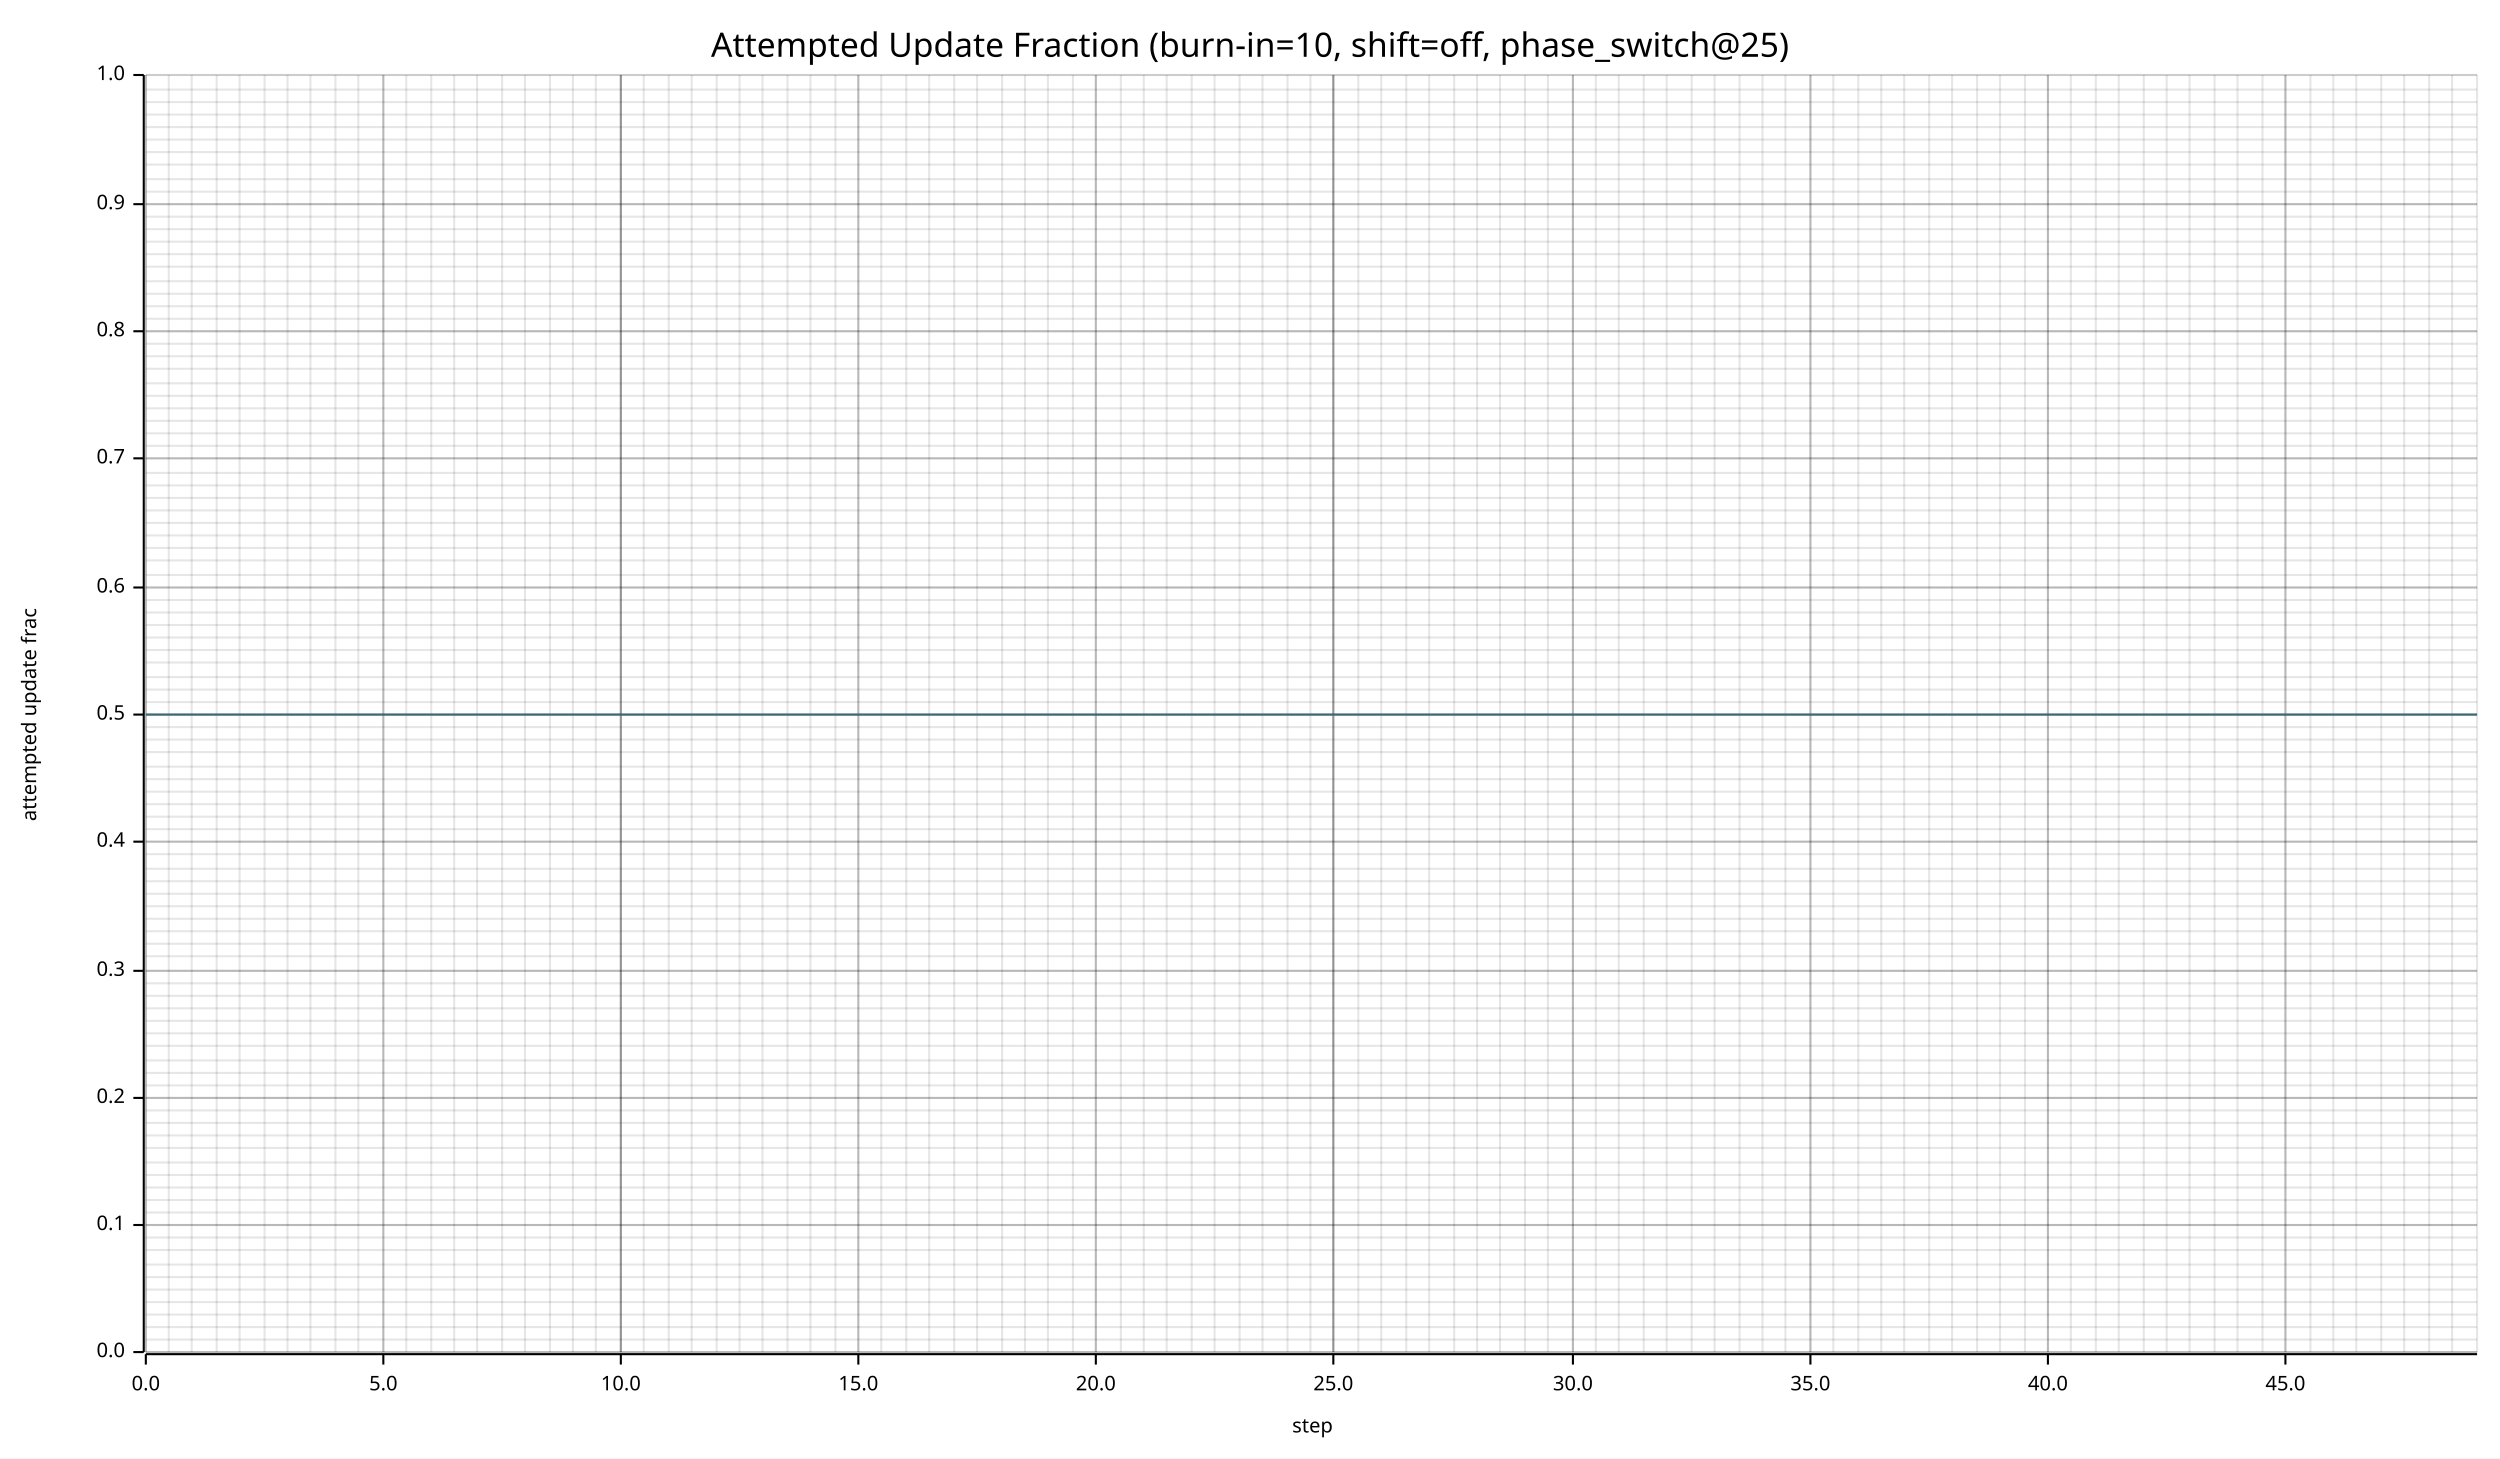
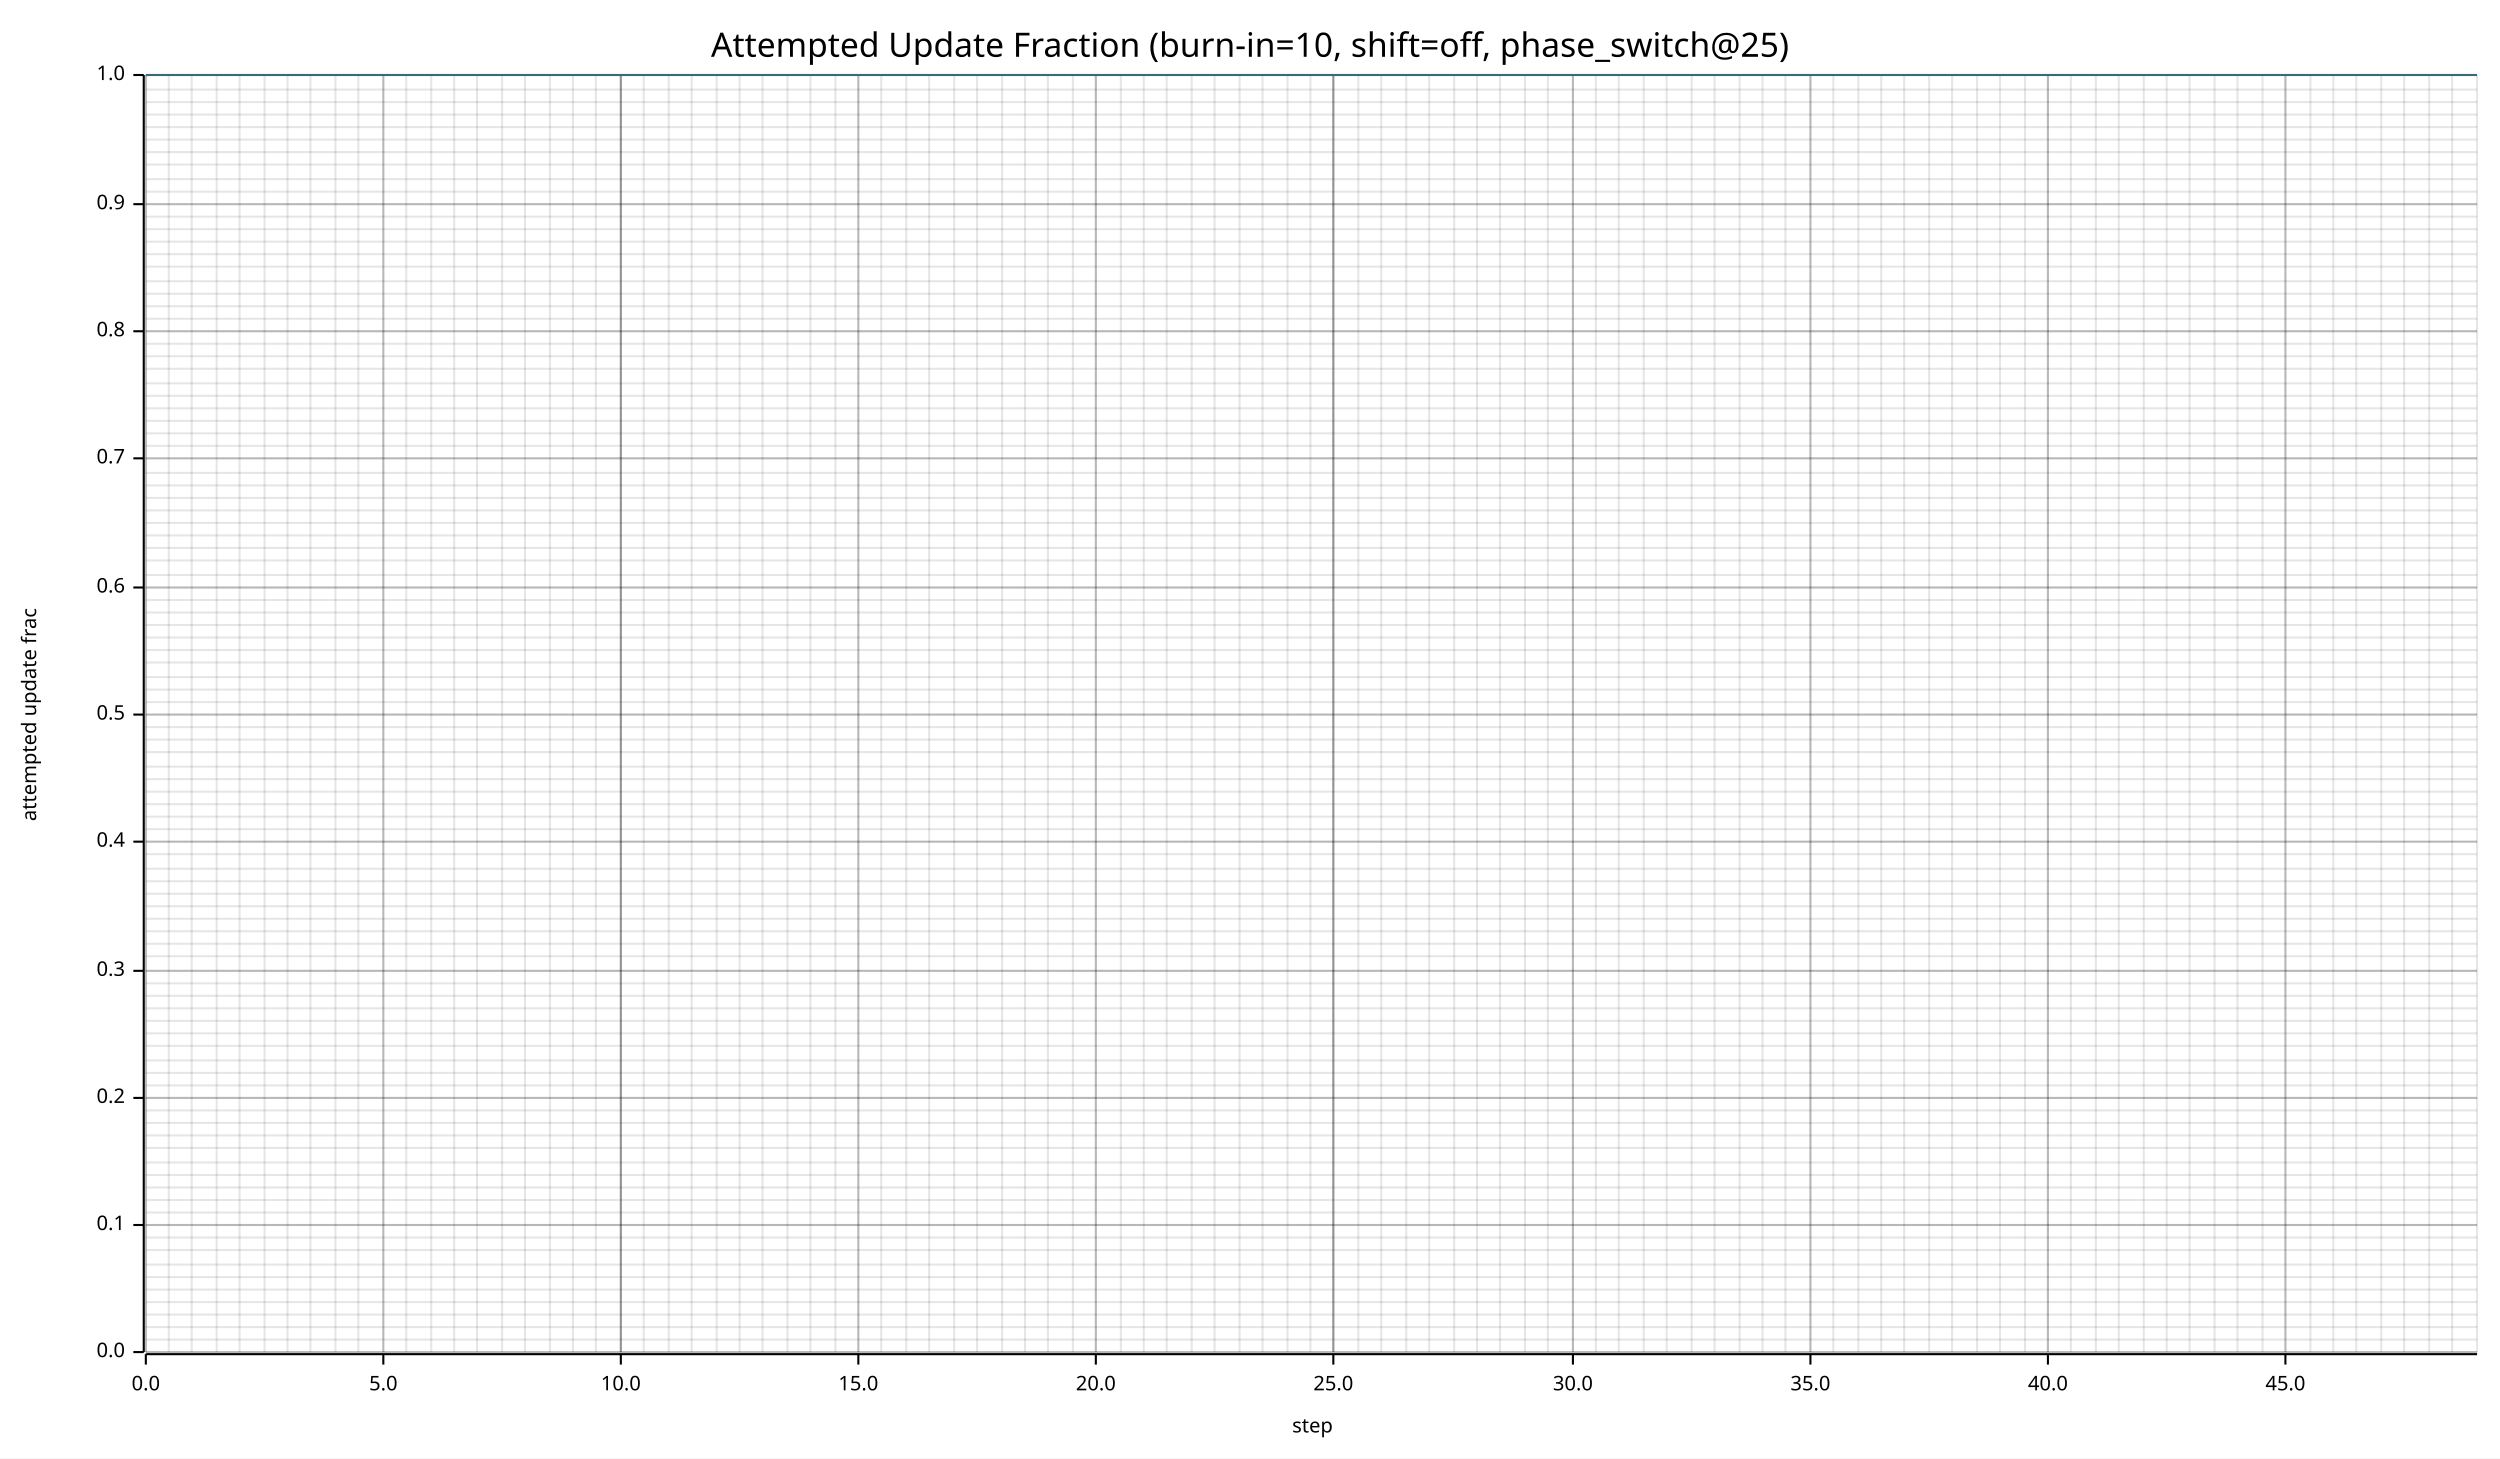
<svg xmlns="http://www.w3.org/2000/svg" width="1200" height="700" viewBox="0 0 1200 700">
  <rect x="0" y="0" width="1200" height="700" opacity="1" fill="#FFFFFF" stroke="none" />
  <text x="600" y="15" dy="0.76em" text-anchor="middle" font-family="sans-serif" font-size="16.129" opacity="1" fill="#000000">
Attempted Update Fraction (burn-in=10, shift=off, phase_switch@25)
</text>
  <line opacity="0.1" stroke="#000000" stroke-width="1" x1="70" y1="649" x2="70" y2="36" />
  <line opacity="0.1" stroke="#000000" stroke-width="1" x1="81" y1="649" x2="81" y2="36" />
  <line opacity="0.1" stroke="#000000" stroke-width="1" x1="92" y1="649" x2="92" y2="36" />
  <line opacity="0.1" stroke="#000000" stroke-width="1" x1="104" y1="649" x2="104" y2="36" />
  <line opacity="0.1" stroke="#000000" stroke-width="1" x1="115" y1="649" x2="115" y2="36" />
  <line opacity="0.1" stroke="#000000" stroke-width="1" x1="127" y1="649" x2="127" y2="36" />
  <line opacity="0.1" stroke="#000000" stroke-width="1" x1="138" y1="649" x2="138" y2="36" />
  <line opacity="0.1" stroke="#000000" stroke-width="1" x1="149" y1="649" x2="149" y2="36" />
  <line opacity="0.1" stroke="#000000" stroke-width="1" x1="161" y1="649" x2="161" y2="36" />
  <line opacity="0.1" stroke="#000000" stroke-width="1" x1="172" y1="649" x2="172" y2="36" />
  <line opacity="0.1" stroke="#000000" stroke-width="1" x1="184" y1="649" x2="184" y2="36" />
  <line opacity="0.1" stroke="#000000" stroke-width="1" x1="195" y1="649" x2="195" y2="36" />
  <line opacity="0.1" stroke="#000000" stroke-width="1" x1="207" y1="649" x2="207" y2="36" />
  <line opacity="0.1" stroke="#000000" stroke-width="1" x1="218" y1="649" x2="218" y2="36" />
  <line opacity="0.1" stroke="#000000" stroke-width="1" x1="229" y1="649" x2="229" y2="36" />
  <line opacity="0.1" stroke="#000000" stroke-width="1" x1="241" y1="649" x2="241" y2="36" />
  <line opacity="0.1" stroke="#000000" stroke-width="1" x1="252" y1="649" x2="252" y2="36" />
  <line opacity="0.1" stroke="#000000" stroke-width="1" x1="264" y1="649" x2="264" y2="36" />
  <line opacity="0.1" stroke="#000000" stroke-width="1" x1="275" y1="649" x2="275" y2="36" />
  <line opacity="0.1" stroke="#000000" stroke-width="1" x1="286" y1="649" x2="286" y2="36" />
  <line opacity="0.1" stroke="#000000" stroke-width="1" x1="298" y1="649" x2="298" y2="36" />
  <line opacity="0.1" stroke="#000000" stroke-width="1" x1="309" y1="649" x2="309" y2="36" />
  <line opacity="0.1" stroke="#000000" stroke-width="1" x1="321" y1="649" x2="321" y2="36" />
  <line opacity="0.1" stroke="#000000" stroke-width="1" x1="332" y1="649" x2="332" y2="36" />
  <line opacity="0.1" stroke="#000000" stroke-width="1" x1="344" y1="649" x2="344" y2="36" />
  <line opacity="0.1" stroke="#000000" stroke-width="1" x1="355" y1="649" x2="355" y2="36" />
  <line opacity="0.1" stroke="#000000" stroke-width="1" x1="366" y1="649" x2="366" y2="36" />
  <line opacity="0.1" stroke="#000000" stroke-width="1" x1="378" y1="649" x2="378" y2="36" />
  <line opacity="0.1" stroke="#000000" stroke-width="1" x1="389" y1="649" x2="389" y2="36" />
  <line opacity="0.1" stroke="#000000" stroke-width="1" x1="401" y1="649" x2="401" y2="36" />
  <line opacity="0.1" stroke="#000000" stroke-width="1" x1="412" y1="649" x2="412" y2="36" />
  <line opacity="0.1" stroke="#000000" stroke-width="1" x1="423" y1="649" x2="423" y2="36" />
  <line opacity="0.1" stroke="#000000" stroke-width="1" x1="435" y1="649" x2="435" y2="36" />
  <line opacity="0.1" stroke="#000000" stroke-width="1" x1="446" y1="649" x2="446" y2="36" />
  <line opacity="0.1" stroke="#000000" stroke-width="1" x1="458" y1="649" x2="458" y2="36" />
  <line opacity="0.1" stroke="#000000" stroke-width="1" x1="469" y1="649" x2="469" y2="36" />
  <line opacity="0.1" stroke="#000000" stroke-width="1" x1="481" y1="649" x2="481" y2="36" />
  <line opacity="0.1" stroke="#000000" stroke-width="1" x1="492" y1="649" x2="492" y2="36" />
  <line opacity="0.1" stroke="#000000" stroke-width="1" x1="503" y1="649" x2="503" y2="36" />
  <line opacity="0.1" stroke="#000000" stroke-width="1" x1="515" y1="649" x2="515" y2="36" />
  <line opacity="0.1" stroke="#000000" stroke-width="1" x1="526" y1="649" x2="526" y2="36" />
  <line opacity="0.1" stroke="#000000" stroke-width="1" x1="538" y1="649" x2="538" y2="36" />
  <line opacity="0.1" stroke="#000000" stroke-width="1" x1="549" y1="649" x2="549" y2="36" />
  <line opacity="0.1" stroke="#000000" stroke-width="1" x1="560" y1="649" x2="560" y2="36" />
  <line opacity="0.1" stroke="#000000" stroke-width="1" x1="572" y1="649" x2="572" y2="36" />
  <line opacity="0.1" stroke="#000000" stroke-width="1" x1="583" y1="649" x2="583" y2="36" />
  <line opacity="0.1" stroke="#000000" stroke-width="1" x1="595" y1="649" x2="595" y2="36" />
  <line opacity="0.1" stroke="#000000" stroke-width="1" x1="606" y1="649" x2="606" y2="36" />
  <line opacity="0.1" stroke="#000000" stroke-width="1" x1="618" y1="649" x2="618" y2="36" />
  <line opacity="0.1" stroke="#000000" stroke-width="1" x1="629" y1="649" x2="629" y2="36" />
  <line opacity="0.1" stroke="#000000" stroke-width="1" x1="640" y1="649" x2="640" y2="36" />
  <line opacity="0.1" stroke="#000000" stroke-width="1" x1="652" y1="649" x2="652" y2="36" />
  <line opacity="0.1" stroke="#000000" stroke-width="1" x1="663" y1="649" x2="663" y2="36" />
  <line opacity="0.1" stroke="#000000" stroke-width="1" x1="675" y1="649" x2="675" y2="36" />
  <line opacity="0.1" stroke="#000000" stroke-width="1" x1="686" y1="649" x2="686" y2="36" />
  <line opacity="0.1" stroke="#000000" stroke-width="1" x1="698" y1="649" x2="698" y2="36" />
  <line opacity="0.1" stroke="#000000" stroke-width="1" x1="709" y1="649" x2="709" y2="36" />
  <line opacity="0.1" stroke="#000000" stroke-width="1" x1="720" y1="649" x2="720" y2="36" />
  <line opacity="0.1" stroke="#000000" stroke-width="1" x1="732" y1="649" x2="732" y2="36" />
  <line opacity="0.1" stroke="#000000" stroke-width="1" x1="743" y1="649" x2="743" y2="36" />
  <line opacity="0.1" stroke="#000000" stroke-width="1" x1="755" y1="649" x2="755" y2="36" />
  <line opacity="0.1" stroke="#000000" stroke-width="1" x1="766" y1="649" x2="766" y2="36" />
  <line opacity="0.1" stroke="#000000" stroke-width="1" x1="777" y1="649" x2="777" y2="36" />
  <line opacity="0.1" stroke="#000000" stroke-width="1" x1="789" y1="649" x2="789" y2="36" />
  <line opacity="0.1" stroke="#000000" stroke-width="1" x1="800" y1="649" x2="800" y2="36" />
  <line opacity="0.1" stroke="#000000" stroke-width="1" x1="812" y1="649" x2="812" y2="36" />
  <line opacity="0.1" stroke="#000000" stroke-width="1" x1="823" y1="649" x2="823" y2="36" />
  <line opacity="0.1" stroke="#000000" stroke-width="1" x1="835" y1="649" x2="835" y2="36" />
  <line opacity="0.1" stroke="#000000" stroke-width="1" x1="846" y1="649" x2="846" y2="36" />
  <line opacity="0.1" stroke="#000000" stroke-width="1" x1="857" y1="649" x2="857" y2="36" />
  <line opacity="0.1" stroke="#000000" stroke-width="1" x1="869" y1="649" x2="869" y2="36" />
  <line opacity="0.1" stroke="#000000" stroke-width="1" x1="880" y1="649" x2="880" y2="36" />
  <line opacity="0.1" stroke="#000000" stroke-width="1" x1="892" y1="649" x2="892" y2="36" />
  <line opacity="0.1" stroke="#000000" stroke-width="1" x1="903" y1="649" x2="903" y2="36" />
  <line opacity="0.1" stroke="#000000" stroke-width="1" x1="914" y1="649" x2="914" y2="36" />
  <line opacity="0.1" stroke="#000000" stroke-width="1" x1="926" y1="649" x2="926" y2="36" />
  <line opacity="0.1" stroke="#000000" stroke-width="1" x1="937" y1="649" x2="937" y2="36" />
  <line opacity="0.1" stroke="#000000" stroke-width="1" x1="949" y1="649" x2="949" y2="36" />
  <line opacity="0.1" stroke="#000000" stroke-width="1" x1="960" y1="649" x2="960" y2="36" />
  <line opacity="0.1" stroke="#000000" stroke-width="1" x1="972" y1="649" x2="972" y2="36" />
  <line opacity="0.1" stroke="#000000" stroke-width="1" x1="983" y1="649" x2="983" y2="36" />
  <line opacity="0.1" stroke="#000000" stroke-width="1" x1="994" y1="649" x2="994" y2="36" />
  <line opacity="0.1" stroke="#000000" stroke-width="1" x1="1006" y1="649" x2="1006" y2="36" />
  <line opacity="0.1" stroke="#000000" stroke-width="1" x1="1017" y1="649" x2="1017" y2="36" />
  <line opacity="0.1" stroke="#000000" stroke-width="1" x1="1029" y1="649" x2="1029" y2="36" />
  <line opacity="0.1" stroke="#000000" stroke-width="1" x1="1040" y1="649" x2="1040" y2="36" />
  <line opacity="0.1" stroke="#000000" stroke-width="1" x1="1051" y1="649" x2="1051" y2="36" />
  <line opacity="0.1" stroke="#000000" stroke-width="1" x1="1063" y1="649" x2="1063" y2="36" />
  <line opacity="0.1" stroke="#000000" stroke-width="1" x1="1074" y1="649" x2="1074" y2="36" />
  <line opacity="0.1" stroke="#000000" stroke-width="1" x1="1086" y1="649" x2="1086" y2="36" />
  <line opacity="0.1" stroke="#000000" stroke-width="1" x1="1097" y1="649" x2="1097" y2="36" />
  <line opacity="0.1" stroke="#000000" stroke-width="1" x1="1109" y1="649" x2="1109" y2="36" />
  <line opacity="0.1" stroke="#000000" stroke-width="1" x1="1120" y1="649" x2="1120" y2="36" />
  <line opacity="0.1" stroke="#000000" stroke-width="1" x1="1131" y1="649" x2="1131" y2="36" />
  <line opacity="0.1" stroke="#000000" stroke-width="1" x1="1143" y1="649" x2="1143" y2="36" />
  <line opacity="0.1" stroke="#000000" stroke-width="1" x1="1154" y1="649" x2="1154" y2="36" />
  <line opacity="0.1" stroke="#000000" stroke-width="1" x1="1166" y1="649" x2="1166" y2="36" />
  <line opacity="0.1" stroke="#000000" stroke-width="1" x1="1177" y1="649" x2="1177" y2="36" />
  <line opacity="0.1" stroke="#000000" stroke-width="1" x1="1189" y1="649" x2="1189" y2="36" />
  <line opacity="0.1" stroke="#000000" stroke-width="1" x1="70" y1="649" x2="1189" y2="649" />
  <line opacity="0.1" stroke="#000000" stroke-width="1" x1="70" y1="643" x2="1189" y2="643" />
  <line opacity="0.1" stroke="#000000" stroke-width="1" x1="70" y1="637" x2="1189" y2="637" />
  <line opacity="0.1" stroke="#000000" stroke-width="1" x1="70" y1="631" x2="1189" y2="631" />
  <line opacity="0.1" stroke="#000000" stroke-width="1" x1="70" y1="625" x2="1189" y2="625" />
  <line opacity="0.1" stroke="#000000" stroke-width="1" x1="70" y1="619" x2="1189" y2="619" />
  <line opacity="0.1" stroke="#000000" stroke-width="1" x1="70" y1="613" x2="1189" y2="613" />
  <line opacity="0.1" stroke="#000000" stroke-width="1" x1="70" y1="607" x2="1189" y2="607" />
  <line opacity="0.1" stroke="#000000" stroke-width="1" x1="70" y1="600" x2="1189" y2="600" />
  <line opacity="0.1" stroke="#000000" stroke-width="1" x1="70" y1="594" x2="1189" y2="594" />
  <line opacity="0.1" stroke="#000000" stroke-width="1" x1="70" y1="588" x2="1189" y2="588" />
  <line opacity="0.1" stroke="#000000" stroke-width="1" x1="70" y1="582" x2="1189" y2="582" />
  <line opacity="0.1" stroke="#000000" stroke-width="1" x1="70" y1="576" x2="1189" y2="576" />
  <line opacity="0.1" stroke="#000000" stroke-width="1" x1="70" y1="570" x2="1189" y2="570" />
  <line opacity="0.1" stroke="#000000" stroke-width="1" x1="70" y1="564" x2="1189" y2="564" />
  <line opacity="0.1" stroke="#000000" stroke-width="1" x1="70" y1="558" x2="1189" y2="558" />
  <line opacity="0.1" stroke="#000000" stroke-width="1" x1="70" y1="551" x2="1189" y2="551" />
  <line opacity="0.1" stroke="#000000" stroke-width="1" x1="70" y1="545" x2="1189" y2="545" />
  <line opacity="0.1" stroke="#000000" stroke-width="1" x1="70" y1="539" x2="1189" y2="539" />
  <line opacity="0.1" stroke="#000000" stroke-width="1" x1="70" y1="533" x2="1189" y2="533" />
  <line opacity="0.1" stroke="#000000" stroke-width="1" x1="70" y1="527" x2="1189" y2="527" />
  <line opacity="0.1" stroke="#000000" stroke-width="1" x1="70" y1="521" x2="1189" y2="521" />
  <line opacity="0.1" stroke="#000000" stroke-width="1" x1="70" y1="515" x2="1189" y2="515" />
  <line opacity="0.1" stroke="#000000" stroke-width="1" x1="70" y1="509" x2="1189" y2="509" />
  <line opacity="0.1" stroke="#000000" stroke-width="1" x1="70" y1="502" x2="1189" y2="502" />
  <line opacity="0.1" stroke="#000000" stroke-width="1" x1="70" y1="496" x2="1189" y2="496" />
  <line opacity="0.1" stroke="#000000" stroke-width="1" x1="70" y1="490" x2="1189" y2="490" />
  <line opacity="0.1" stroke="#000000" stroke-width="1" x1="70" y1="484" x2="1189" y2="484" />
  <line opacity="0.1" stroke="#000000" stroke-width="1" x1="70" y1="478" x2="1189" y2="478" />
  <line opacity="0.1" stroke="#000000" stroke-width="1" x1="70" y1="472" x2="1189" y2="472" />
  <line opacity="0.1" stroke="#000000" stroke-width="1" x1="70" y1="466" x2="1189" y2="466" />
  <line opacity="0.1" stroke="#000000" stroke-width="1" x1="70" y1="459" x2="1189" y2="459" />
  <line opacity="0.1" stroke="#000000" stroke-width="1" x1="70" y1="453" x2="1189" y2="453" />
  <line opacity="0.1" stroke="#000000" stroke-width="1" x1="70" y1="447" x2="1189" y2="447" />
  <line opacity="0.1" stroke="#000000" stroke-width="1" x1="70" y1="441" x2="1189" y2="441" />
  <line opacity="0.1" stroke="#000000" stroke-width="1" x1="70" y1="435" x2="1189" y2="435" />
  <line opacity="0.1" stroke="#000000" stroke-width="1" x1="70" y1="429" x2="1189" y2="429" />
  <line opacity="0.1" stroke="#000000" stroke-width="1" x1="70" y1="423" x2="1189" y2="423" />
  <line opacity="0.1" stroke="#000000" stroke-width="1" x1="70" y1="417" x2="1189" y2="417" />
  <line opacity="0.1" stroke="#000000" stroke-width="1" x1="70" y1="410" x2="1189" y2="410" />
  <line opacity="0.1" stroke="#000000" stroke-width="1" x1="70" y1="404" x2="1189" y2="404" />
  <line opacity="0.1" stroke="#000000" stroke-width="1" x1="70" y1="398" x2="1189" y2="398" />
  <line opacity="0.1" stroke="#000000" stroke-width="1" x1="70" y1="392" x2="1189" y2="392" />
  <line opacity="0.1" stroke="#000000" stroke-width="1" x1="70" y1="386" x2="1189" y2="386" />
  <line opacity="0.1" stroke="#000000" stroke-width="1" x1="70" y1="380" x2="1189" y2="380" />
  <line opacity="0.1" stroke="#000000" stroke-width="1" x1="70" y1="374" x2="1189" y2="374" />
  <line opacity="0.1" stroke="#000000" stroke-width="1" x1="70" y1="368" x2="1189" y2="368" />
  <line opacity="0.1" stroke="#000000" stroke-width="1" x1="70" y1="361" x2="1189" y2="361" />
  <line opacity="0.1" stroke="#000000" stroke-width="1" x1="70" y1="355" x2="1189" y2="355" />
  <line opacity="0.1" stroke="#000000" stroke-width="1" x1="70" y1="349" x2="1189" y2="349" />
  <line opacity="0.1" stroke="#000000" stroke-width="1" x1="70" y1="343" x2="1189" y2="343" />
  <line opacity="0.1" stroke="#000000" stroke-width="1" x1="70" y1="337" x2="1189" y2="337" />
  <line opacity="0.1" stroke="#000000" stroke-width="1" x1="70" y1="331" x2="1189" y2="331" />
  <line opacity="0.1" stroke="#000000" stroke-width="1" x1="70" y1="325" x2="1189" y2="325" />
  <line opacity="0.1" stroke="#000000" stroke-width="1" x1="70" y1="318" x2="1189" y2="318" />
  <line opacity="0.1" stroke="#000000" stroke-width="1" x1="70" y1="312" x2="1189" y2="312" />
  <line opacity="0.1" stroke="#000000" stroke-width="1" x1="70" y1="306" x2="1189" y2="306" />
  <line opacity="0.1" stroke="#000000" stroke-width="1" x1="70" y1="300" x2="1189" y2="300" />
  <line opacity="0.1" stroke="#000000" stroke-width="1" x1="70" y1="294" x2="1189" y2="294" />
  <line opacity="0.1" stroke="#000000" stroke-width="1" x1="70" y1="288" x2="1189" y2="288" />
  <line opacity="0.1" stroke="#000000" stroke-width="1" x1="70" y1="282" x2="1189" y2="282" />
  <line opacity="0.1" stroke="#000000" stroke-width="1" x1="70" y1="276" x2="1189" y2="276" />
  <line opacity="0.1" stroke="#000000" stroke-width="1" x1="70" y1="269" x2="1189" y2="269" />
  <line opacity="0.1" stroke="#000000" stroke-width="1" x1="70" y1="263" x2="1189" y2="263" />
  <line opacity="0.1" stroke="#000000" stroke-width="1" x1="70" y1="257" x2="1189" y2="257" />
  <line opacity="0.1" stroke="#000000" stroke-width="1" x1="70" y1="251" x2="1189" y2="251" />
  <line opacity="0.1" stroke="#000000" stroke-width="1" x1="70" y1="245" x2="1189" y2="245" />
  <line opacity="0.1" stroke="#000000" stroke-width="1" x1="70" y1="239" x2="1189" y2="239" />
  <line opacity="0.1" stroke="#000000" stroke-width="1" x1="70" y1="233" x2="1189" y2="233" />
  <line opacity="0.1" stroke="#000000" stroke-width="1" x1="70" y1="227" x2="1189" y2="227" />
  <line opacity="0.1" stroke="#000000" stroke-width="1" x1="70" y1="220" x2="1189" y2="220" />
  <line opacity="0.1" stroke="#000000" stroke-width="1" x1="70" y1="214" x2="1189" y2="214" />
  <line opacity="0.1" stroke="#000000" stroke-width="1" x1="70" y1="208" x2="1189" y2="208" />
  <line opacity="0.1" stroke="#000000" stroke-width="1" x1="70" y1="202" x2="1189" y2="202" />
  <line opacity="0.1" stroke="#000000" stroke-width="1" x1="70" y1="196" x2="1189" y2="196" />
  <line opacity="0.1" stroke="#000000" stroke-width="1" x1="70" y1="190" x2="1189" y2="190" />
  <line opacity="0.1" stroke="#000000" stroke-width="1" x1="70" y1="184" x2="1189" y2="184" />
  <line opacity="0.1" stroke="#000000" stroke-width="1" x1="70" y1="177" x2="1189" y2="177" />
  <line opacity="0.1" stroke="#000000" stroke-width="1" x1="70" y1="171" x2="1189" y2="171" />
  <line opacity="0.1" stroke="#000000" stroke-width="1" x1="70" y1="165" x2="1189" y2="165" />
  <line opacity="0.1" stroke="#000000" stroke-width="1" x1="70" y1="159" x2="1189" y2="159" />
  <line opacity="0.1" stroke="#000000" stroke-width="1" x1="70" y1="153" x2="1189" y2="153" />
  <line opacity="0.1" stroke="#000000" stroke-width="1" x1="70" y1="147" x2="1189" y2="147" />
  <line opacity="0.1" stroke="#000000" stroke-width="1" x1="70" y1="141" x2="1189" y2="141" />
  <line opacity="0.1" stroke="#000000" stroke-width="1" x1="70" y1="135" x2="1189" y2="135" />
  <line opacity="0.1" stroke="#000000" stroke-width="1" x1="70" y1="128" x2="1189" y2="128" />
  <line opacity="0.1" stroke="#000000" stroke-width="1" x1="70" y1="122" x2="1189" y2="122" />
  <line opacity="0.1" stroke="#000000" stroke-width="1" x1="70" y1="116" x2="1189" y2="116" />
  <line opacity="0.1" stroke="#000000" stroke-width="1" x1="70" y1="110" x2="1189" y2="110" />
  <line opacity="0.1" stroke="#000000" stroke-width="1" x1="70" y1="104" x2="1189" y2="104" />
  <line opacity="0.1" stroke="#000000" stroke-width="1" x1="70" y1="98" x2="1189" y2="98" />
  <line opacity="0.1" stroke="#000000" stroke-width="1" x1="70" y1="92" x2="1189" y2="92" />
  <line opacity="0.1" stroke="#000000" stroke-width="1" x1="70" y1="86" x2="1189" y2="86" />
  <line opacity="0.1" stroke="#000000" stroke-width="1" x1="70" y1="79" x2="1189" y2="79" />
  <line opacity="0.1" stroke="#000000" stroke-width="1" x1="70" y1="73" x2="1189" y2="73" />
  <line opacity="0.1" stroke="#000000" stroke-width="1" x1="70" y1="67" x2="1189" y2="67" />
  <line opacity="0.1" stroke="#000000" stroke-width="1" x1="70" y1="61" x2="1189" y2="61" />
  <line opacity="0.1" stroke="#000000" stroke-width="1" x1="70" y1="55" x2="1189" y2="55" />
  <line opacity="0.1" stroke="#000000" stroke-width="1" x1="70" y1="49" x2="1189" y2="49" />
  <line opacity="0.1" stroke="#000000" stroke-width="1" x1="70" y1="43" x2="1189" y2="43" />
  <text x="10" y="343" dy="0.76em" text-anchor="middle" font-family="sans-serif" font-size="9.677" opacity="1" fill="#000000" transform="rotate(270, 10, 343)">
attempted update frac
</text>
  <text x="630" y="690" dy="-0.5ex" text-anchor="middle" font-family="sans-serif" font-size="9.677" opacity="1" fill="#000000">
step
</text>
  <line opacity="0.2" stroke="#000000" stroke-width="1" x1="70" y1="649" x2="70" y2="36" />
  <line opacity="0.2" stroke="#000000" stroke-width="1" x1="184" y1="649" x2="184" y2="36" />
  <line opacity="0.2" stroke="#000000" stroke-width="1" x1="298" y1="649" x2="298" y2="36" />
  <line opacity="0.2" stroke="#000000" stroke-width="1" x1="412" y1="649" x2="412" y2="36" />
  <line opacity="0.2" stroke="#000000" stroke-width="1" x1="526" y1="649" x2="526" y2="36" />
  <line opacity="0.2" stroke="#000000" stroke-width="1" x1="640" y1="649" x2="640" y2="36" />
  <line opacity="0.2" stroke="#000000" stroke-width="1" x1="755" y1="649" x2="755" y2="36" />
  <line opacity="0.2" stroke="#000000" stroke-width="1" x1="869" y1="649" x2="869" y2="36" />
  <line opacity="0.2" stroke="#000000" stroke-width="1" x1="983" y1="649" x2="983" y2="36" />
  <line opacity="0.2" stroke="#000000" stroke-width="1" x1="1097" y1="649" x2="1097" y2="36" />
  <line opacity="0.2" stroke="#000000" stroke-width="1" x1="70" y1="649" x2="1189" y2="649" />
  <line opacity="0.2" stroke="#000000" stroke-width="1" x1="70" y1="588" x2="1189" y2="588" />
  <line opacity="0.2" stroke="#000000" stroke-width="1" x1="70" y1="527" x2="1189" y2="527" />
  <line opacity="0.2" stroke="#000000" stroke-width="1" x1="70" y1="466" x2="1189" y2="466" />
  <line opacity="0.2" stroke="#000000" stroke-width="1" x1="70" y1="404" x2="1189" y2="404" />
  <line opacity="0.2" stroke="#000000" stroke-width="1" x1="70" y1="343" x2="1189" y2="343" />
  <line opacity="0.2" stroke="#000000" stroke-width="1" x1="70" y1="282" x2="1189" y2="282" />
  <line opacity="0.2" stroke="#000000" stroke-width="1" x1="70" y1="220" x2="1189" y2="220" />
  <line opacity="0.2" stroke="#000000" stroke-width="1" x1="70" y1="159" x2="1189" y2="159" />
  <line opacity="0.2" stroke="#000000" stroke-width="1" x1="70" y1="98" x2="1189" y2="98" />
  <line opacity="0.2" stroke="#000000" stroke-width="1" x1="70" y1="36" x2="1189" y2="36" />
  <polyline fill="none" opacity="1" stroke="#000000" stroke-width="1" points="69,36 69,649 " />
  <text x="60" y="649" dy="0.5ex" text-anchor="end" font-family="sans-serif" font-size="9.677" opacity="1" fill="#000000">
0.0
</text>
  <polyline fill="none" opacity="1" stroke="#000000" stroke-width="1" points="64,649 69,649 " />
  <text x="60" y="588" dy="0.5ex" text-anchor="end" font-family="sans-serif" font-size="9.677" opacity="1" fill="#000000">
0.1
</text>
  <polyline fill="none" opacity="1" stroke="#000000" stroke-width="1" points="64,588 69,588 " />
  <text x="60" y="527" dy="0.5ex" text-anchor="end" font-family="sans-serif" font-size="9.677" opacity="1" fill="#000000">
0.2
</text>
  <polyline fill="none" opacity="1" stroke="#000000" stroke-width="1" points="64,527 69,527 " />
  <text x="60" y="466" dy="0.5ex" text-anchor="end" font-family="sans-serif" font-size="9.677" opacity="1" fill="#000000">
0.3
</text>
  <polyline fill="none" opacity="1" stroke="#000000" stroke-width="1" points="64,466 69,466 " />
  <text x="60" y="404" dy="0.5ex" text-anchor="end" font-family="sans-serif" font-size="9.677" opacity="1" fill="#000000">
0.4
</text>
  <polyline fill="none" opacity="1" stroke="#000000" stroke-width="1" points="64,404 69,404 " />
  <text x="60" y="343" dy="0.5ex" text-anchor="end" font-family="sans-serif" font-size="9.677" opacity="1" fill="#000000">
0.5
</text>
  <polyline fill="none" opacity="1" stroke="#000000" stroke-width="1" points="64,343 69,343 " />
  <text x="60" y="282" dy="0.5ex" text-anchor="end" font-family="sans-serif" font-size="9.677" opacity="1" fill="#000000">
0.6
</text>
  <polyline fill="none" opacity="1" stroke="#000000" stroke-width="1" points="64,282 69,282 " />
  <text x="60" y="220" dy="0.5ex" text-anchor="end" font-family="sans-serif" font-size="9.677" opacity="1" fill="#000000">
0.7
</text>
  <polyline fill="none" opacity="1" stroke="#000000" stroke-width="1" points="64,220 69,220 " />
  <text x="60" y="159" dy="0.5ex" text-anchor="end" font-family="sans-serif" font-size="9.677" opacity="1" fill="#000000">
0.8
</text>
  <polyline fill="none" opacity="1" stroke="#000000" stroke-width="1" points="64,159 69,159 " />
  <text x="60" y="98" dy="0.5ex" text-anchor="end" font-family="sans-serif" font-size="9.677" opacity="1" fill="#000000">
0.9
</text>
  <polyline fill="none" opacity="1" stroke="#000000" stroke-width="1" points="64,98 69,98 " />
  <text x="60" y="36" dy="0.5ex" text-anchor="end" font-family="sans-serif" font-size="9.677" opacity="1" fill="#000000">
1.0
</text>
  <polyline fill="none" opacity="1" stroke="#000000" stroke-width="1" points="64,36 69,36 " />
  <polyline fill="none" opacity="1" stroke="#000000" stroke-width="1" points="70,650 1189,650 " />
  <text x="70" y="660" dy="0.76em" text-anchor="middle" font-family="sans-serif" font-size="9.677" opacity="1" fill="#000000">
0.0
</text>
  <polyline fill="none" opacity="1" stroke="#000000" stroke-width="1" points="70,650 70,655 " />
  <text x="184" y="660" dy="0.76em" text-anchor="middle" font-family="sans-serif" font-size="9.677" opacity="1" fill="#000000">
5.0
</text>
  <polyline fill="none" opacity="1" stroke="#000000" stroke-width="1" points="184,650 184,655 " />
  <text x="298" y="660" dy="0.76em" text-anchor="middle" font-family="sans-serif" font-size="9.677" opacity="1" fill="#000000">
10.0
</text>
  <polyline fill="none" opacity="1" stroke="#000000" stroke-width="1" points="298,650 298,655 " />
  <text x="412" y="660" dy="0.76em" text-anchor="middle" font-family="sans-serif" font-size="9.677" opacity="1" fill="#000000">
15.0
</text>
  <polyline fill="none" opacity="1" stroke="#000000" stroke-width="1" points="412,650 412,655 " />
  <text x="526" y="660" dy="0.76em" text-anchor="middle" font-family="sans-serif" font-size="9.677" opacity="1" fill="#000000">
20.0
</text>
  <polyline fill="none" opacity="1" stroke="#000000" stroke-width="1" points="526,650 526,655 " />
  <text x="640" y="660" dy="0.76em" text-anchor="middle" font-family="sans-serif" font-size="9.677" opacity="1" fill="#000000">
25.0
</text>
  <polyline fill="none" opacity="1" stroke="#000000" stroke-width="1" points="640,650 640,655 " />
  <text x="755" y="660" dy="0.76em" text-anchor="middle" font-family="sans-serif" font-size="9.677" opacity="1" fill="#000000">
30.0
</text>
  <polyline fill="none" opacity="1" stroke="#000000" stroke-width="1" points="755,650 755,655 " />
  <text x="869" y="660" dy="0.76em" text-anchor="middle" font-family="sans-serif" font-size="9.677" opacity="1" fill="#000000">
35.0
</text>
  <polyline fill="none" opacity="1" stroke="#000000" stroke-width="1" points="869,650 869,655 " />
  <text x="983" y="660" dy="0.76em" text-anchor="middle" font-family="sans-serif" font-size="9.677" opacity="1" fill="#000000">
40.0
</text>
  <polyline fill="none" opacity="1" stroke="#000000" stroke-width="1" points="983,650 983,655 " />
  <text x="1097" y="660" dy="0.76em" text-anchor="middle" font-family="sans-serif" font-size="9.677" opacity="1" fill="#000000">
45.0
</text>
  <polyline fill="none" opacity="1" stroke="#000000" stroke-width="1" points="1097,650 1097,655 " />
  <polyline fill="none" opacity="0.2" stroke="#000000" stroke-width="1" points="298,649 298,36 " />
  <polyline fill="none" opacity="0.2" stroke="#000000" stroke-width="1" points="640,649 640,36 " />
-   <polyline fill="none" opacity="1" stroke="#3A6A78" stroke-width="1" points="70,343 92,343 115,343 138,343 161,343 184,343 207,343 229,343 252,343 275,343 298,343 321,343 344,343 366,343 389,343 412,343 435,343 458,343 481,343 503,343 526,343 549,343 572,343 595,343 618,343 640,343 663,343 686,343 709,343 732,343 755,343 777,343 800,343 823,343 846,343 869,343 892,343 914,343 937,343 960,343 983,343 1006,343 1029,343 1051,343 1074,343 1097,343 1120,343 1143,343 1166,343 1189,343 " />
+   <polyline fill="none" opacity="1" stroke="#3A6A78" stroke-width="1" points="70,36 92,36 115,36 138,36 161,36 184,36 207,36 229,36 252,36 275,36 298,36 321,36 344,36 366,36 389,36 412,36 435,36 458,36 481,36 503,36 526,36 549,36 572,36 595,36 618,36 640,36 663,36 686,36 709,36 732,36 755,36 777,36 800,36 823,36 846,36 869,36 892,36 914,36 937,36 960,36 983,36 1006,36 1029,36 1051,36 1074,36 1097,36 1120,36 1143,36 1166,36 1189,36 " />
</svg>
